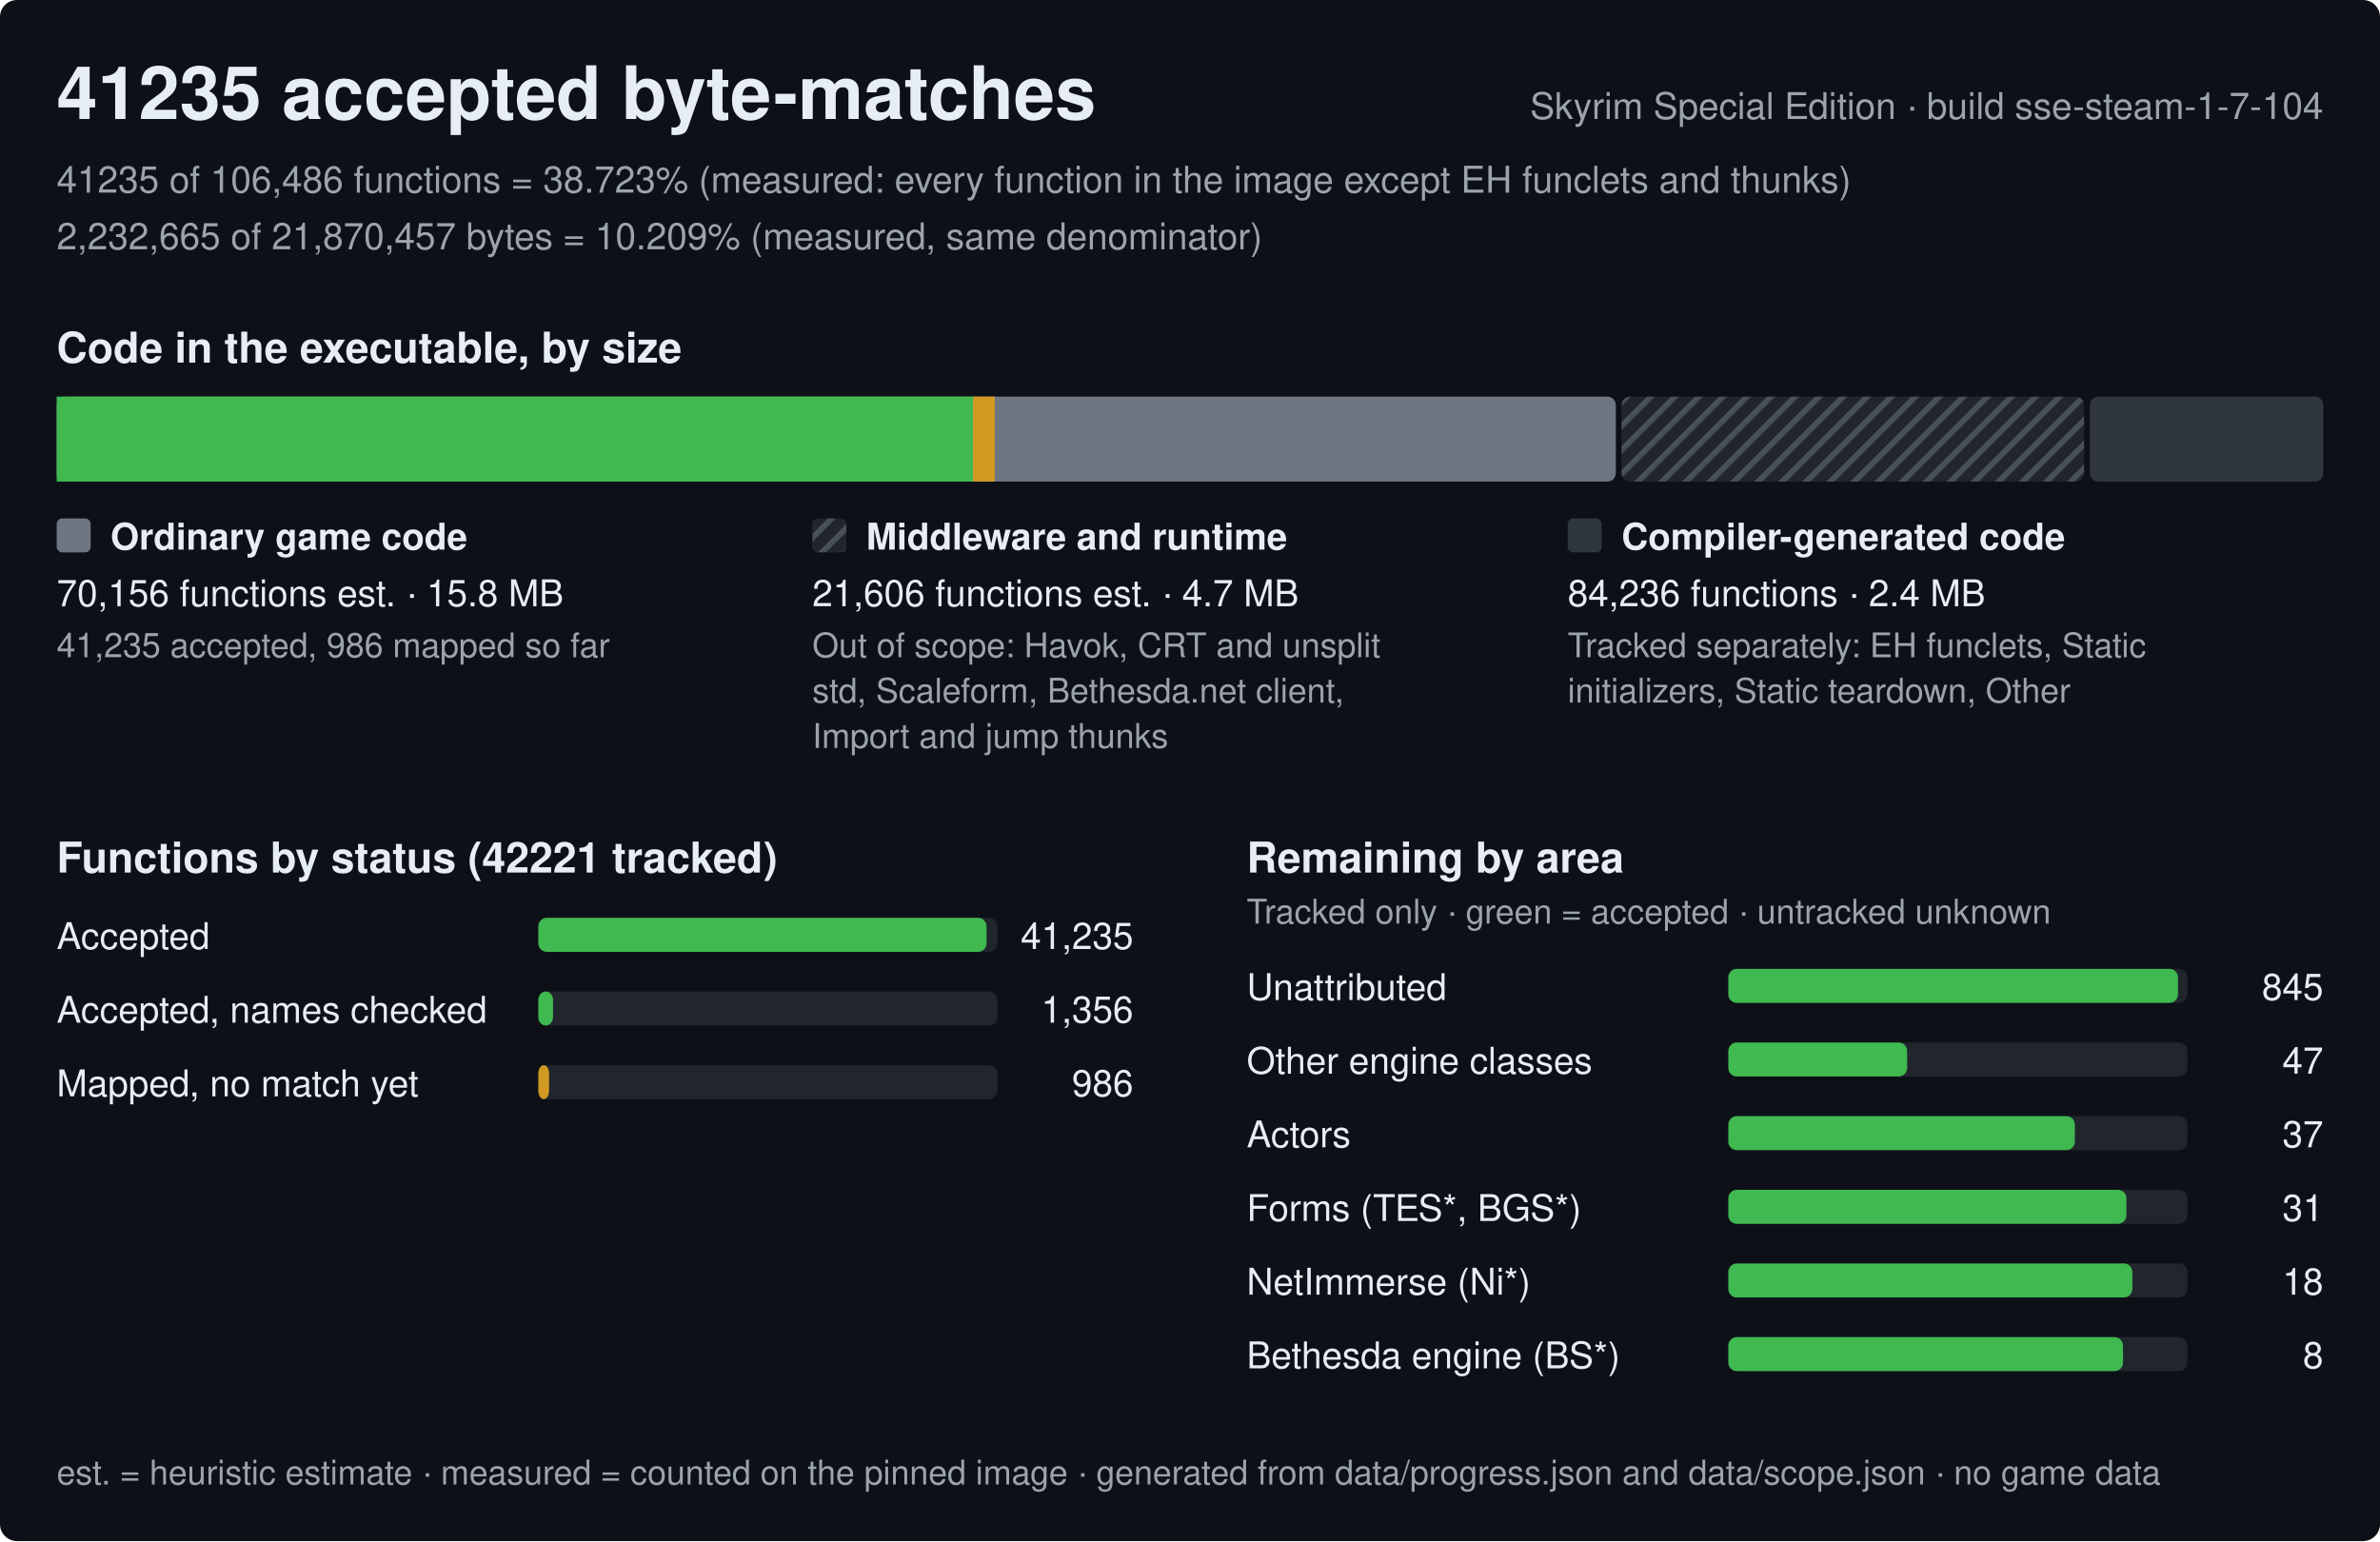
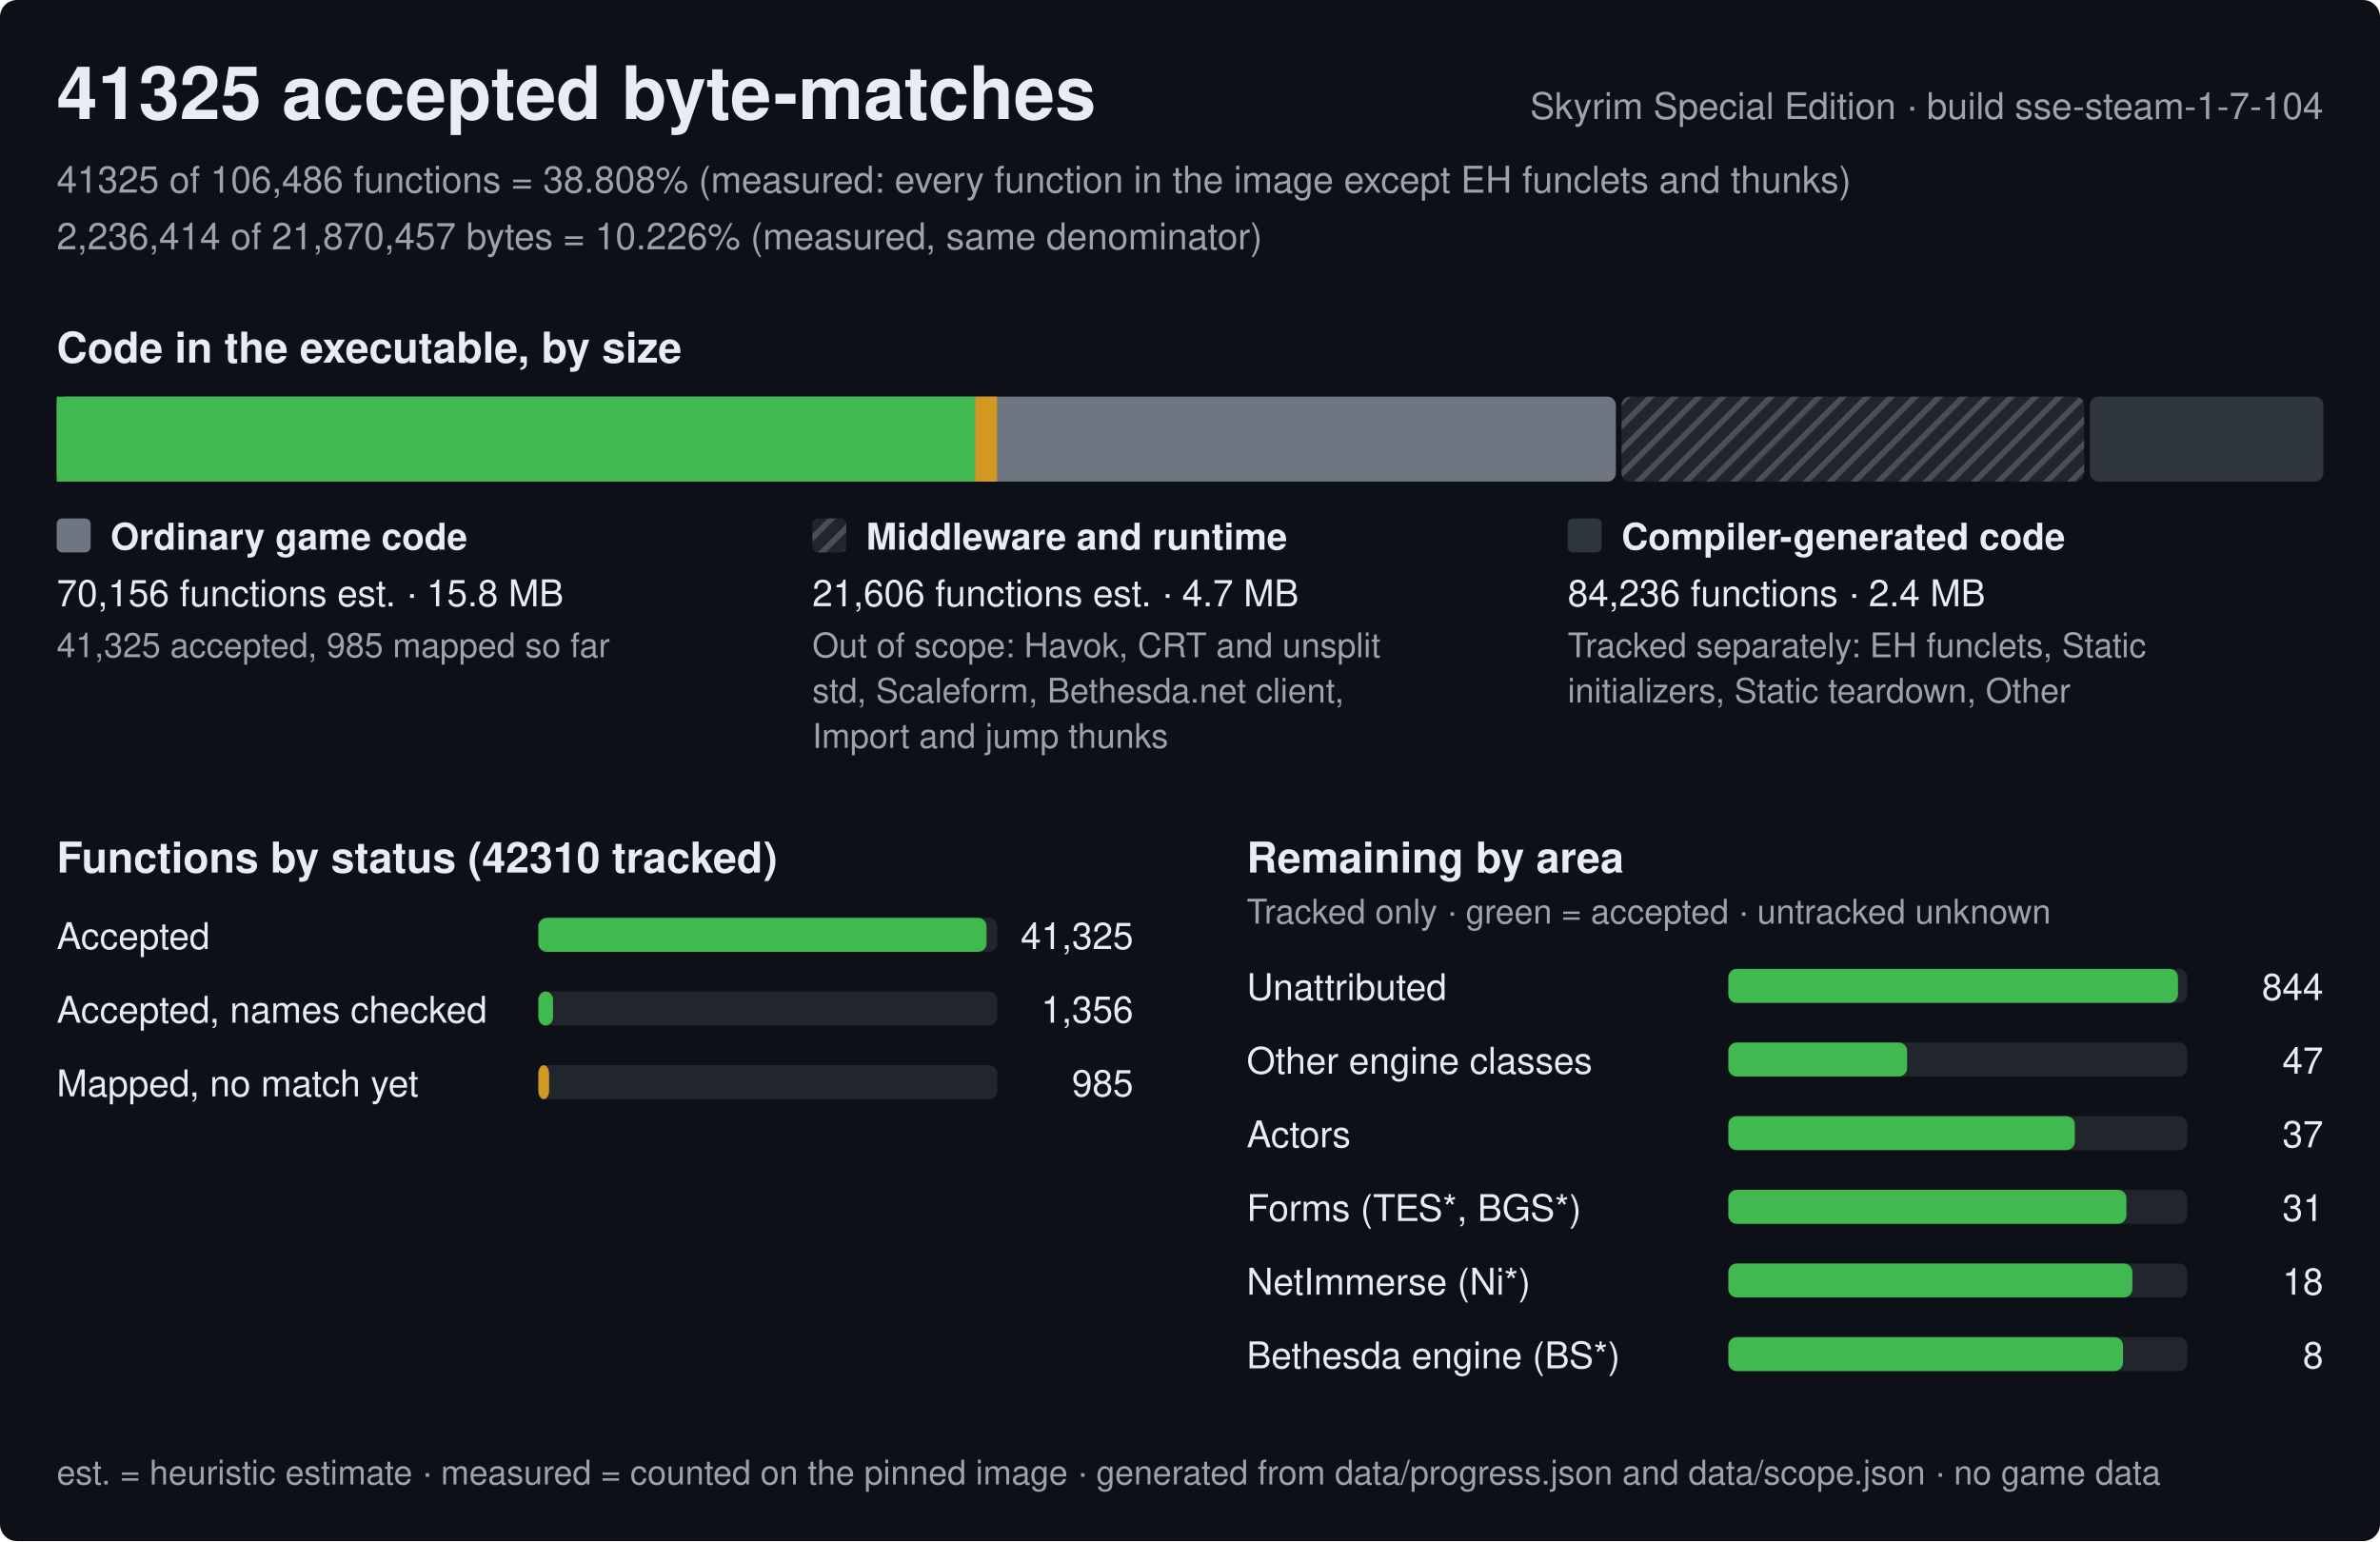
<svg xmlns="http://www.w3.org/2000/svg" width="840" height="544" viewBox="0 0 840 544" role="img" aria-label="Progress of the Skyrim Special Edition byte-matching reconstruction, build sse-steam-1-7-104">
  <style>text{font-family:-apple-system,BlinkMacSystemFont,'Segoe UI',Helvetica,Arial,sans-serif;fill:#e6edf3;white-space:pre}.h{font-size:26px;font-weight:600}.st{font-size:15px;font-weight:600}.lb{font-size:13px;font-weight:600}.bl{font-size:12px;font-weight:600;stroke:#0d1117;stroke-width:3px;paint-order:stroke;stroke-linejoin:round}.rl{font-size:13px}.fn{font-size:12px;fill:#9ba3ad}.mu{fill:#9ba3ad}</style>
  <defs>
    <pattern id="hx" width="6" height="6" patternUnits="userSpaceOnUse" patternTransform="rotate(45)">
      <rect width="6" height="6" fill="#21262d" />
      <rect width="2" height="6" fill="#484f58" />
    </pattern>
  </defs>
  <rect width="840" height="544" rx="6" fill="#0d1117" />
-   <text x="20" y="42" class="h">41235 accepted byte-matches</text>
+   <text x="20" y="42" class="h">41325 accepted byte-matches</text>
  <text x="820" y="42" class="rl mu" text-anchor="end">Skyrim Special Edition · build sse-steam-1-7-104</text>
-   <text x="20" y="68" class="rl mu">41235 of 106,486 functions = 38.723% (measured: every function in the image except EH funclets and thunks)</text>
-   <text x="20" y="88" class="rl mu">2,232,665 of 21,870,457 bytes = 10.209% (measured, same denominator)</text>
+   <text x="20" y="68" class="rl mu">41325 of 106,486 functions = 38.808% (measured: every function in the image except EH funclets and thunks)</text>
+   <text x="20" y="88" class="rl mu">2,236,414 of 21,870,457 bytes = 10.226% (measured, same denominator)</text>
  <text x="20" y="128" class="st">Code in the executable, by size</text>
  <rect x="20" y="140" width="550.3" height="30" rx="3" fill="#6e7681" />
-   <rect x="20" y="140" width="323.4" height="30" fill="#3fb950" />
-   <rect x="343.4" y="140" width="7.7" height="30" fill="#d29922" />
+   <rect x="20" y="140" width="324.2" height="30" fill="#3fb950" />
+   <rect x="344.2" y="140" width="7.7" height="30" fill="#d29922" />
  <rect x="572.3" y="140" width="163.3" height="30" rx="3" fill="url(#hx)" />
  <rect x="737.6" y="140" width="82.4" height="30" rx="3" fill="#30363d" />
  <rect x="20" y="183" width="12" height="12" rx="2" fill="#6e7681" />
  <text x="39" y="194" class="lb">Ordinary game code</text>
  <text x="20" y="214" class="rl">70,156 functions est. · 15.8 MB</text>
-   <text x="20" y="232" class="fn">41,235 accepted, 986 mapped so far</text>
+   <text x="20" y="232" class="fn">41,325 accepted, 985 mapped so far</text>
  <rect x="286.7" y="183" width="12" height="12" rx="2" fill="url(#hx)" />
  <text x="305.7" y="194" class="lb">Middleware and runtime</text>
  <text x="286.7" y="214" class="rl">21,606 functions est. · 4.7 MB</text>
  <text x="286.7" y="232" class="fn">Out of scope: Havok, CRT and unsplit</text>
  <text x="286.7" y="248" class="fn">std, Scaleform, Bethesda.net client,</text>
  <text x="286.7" y="264" class="fn">Import and jump thunks</text>
  <rect x="553.3" y="183" width="12" height="12" rx="2" fill="#30363d" />
  <text x="572.3" y="194" class="lb">Compiler-generated code</text>
  <text x="553.3" y="214" class="rl">84,236 functions · 2.4 MB</text>
  <text x="553.3" y="232" class="fn">Tracked separately: EH funclets, Static</text>
  <text x="553.3" y="248" class="fn">initializers, Static teardown, Other</text>
-   <text x="20" y="308" class="st">Functions by status (42221 tracked)</text>
+   <text x="20" y="308" class="st">Functions by status (42310 tracked)</text>
  <text x="20" y="335" class="rl">Accepted</text>
  <rect x="190" y="324" width="162.0" height="12" rx="3" fill="#21262d" />
  <rect x="190" y="324" width="158.2" height="12" rx="3" fill="#3fb950" />
-   <text x="400.0" y="335" class="rl" text-anchor="end">41,235</text>
+   <text x="400.0" y="335" class="rl" text-anchor="end">41,325</text>
  <text x="20" y="361" class="rl">Accepted, names checked</text>
  <rect x="190" y="350" width="162.0" height="12" rx="3" fill="#21262d" />
  <rect x="190" y="350" width="5.2" height="12" rx="3" fill="#3fb950" />
  <text x="400.0" y="361" class="rl" text-anchor="end">1,356</text>
  <text x="20" y="387" class="rl">Mapped, no match yet</text>
  <rect x="190" y="376" width="162.0" height="12" rx="3" fill="#21262d" />
  <rect x="190" y="376" width="3.8" height="12" rx="3" fill="#d29922" />
-   <text x="400.0" y="387" class="rl" text-anchor="end">986</text>
+   <text x="400.0" y="387" class="rl" text-anchor="end">985</text>
  <text x="440.0" y="308" class="st">Remaining by area</text>
  <text x="440.0" y="326" class="fn">Tracked only · green = accepted · untracked unknown</text>
  <text x="440.0" y="353" class="rl">Unattributed</text>
  <rect x="610.0" y="342" width="162.0" height="12" rx="3" fill="#21262d" />
  <rect x="610.0" y="342" width="158.7" height="12" rx="3" fill="#3fb950" />
-   <text x="820.0" y="353" class="rl" text-anchor="end">845</text>
+   <text x="820.0" y="353" class="rl" text-anchor="end">844</text>
  <text x="440.0" y="379" class="rl">Other engine classes</text>
  <rect x="610.0" y="368" width="162.0" height="12" rx="3" fill="#21262d" />
  <rect x="610.0" y="368" width="63.1" height="12" rx="3" fill="#3fb950" />
  <text x="820.0" y="379" class="rl" text-anchor="end">47</text>
  <text x="440.0" y="405" class="rl">Actors</text>
  <rect x="610.0" y="394" width="162.0" height="12" rx="3" fill="#21262d" />
  <rect x="610.0" y="394" width="122.3" height="12" rx="3" fill="#3fb950" />
  <text x="820.0" y="405" class="rl" text-anchor="end">37</text>
  <text x="440.0" y="431" class="rl">Forms (TES*, BGS*)</text>
  <rect x="610.0" y="420" width="162.0" height="12" rx="3" fill="#21262d" />
  <rect x="610.0" y="420" width="140.5" height="12" rx="3" fill="#3fb950" />
  <text x="820.0" y="431" class="rl" text-anchor="end">31</text>
  <text x="440.0" y="457" class="rl">NetImmerse (Ni*)</text>
  <rect x="610.0" y="446" width="162.0" height="12" rx="3" fill="#21262d" />
  <rect x="610.0" y="446" width="142.6" height="12" rx="3" fill="#3fb950" />
  <text x="820.0" y="457" class="rl" text-anchor="end">18</text>
  <text x="440.0" y="483" class="rl">Bethesda engine (BS*)</text>
  <rect x="610.0" y="472" width="162.0" height="12" rx="3" fill="#21262d" />
  <rect x="610.0" y="472" width="139.3" height="12" rx="3" fill="#3fb950" />
  <text x="820.0" y="483" class="rl" text-anchor="end">8</text>
  <text x="20" y="524" class="fn">est. = heuristic estimate · measured = counted on the pinned image · generated from data/progress.json and data/scope.json · no game data</text>
</svg>
